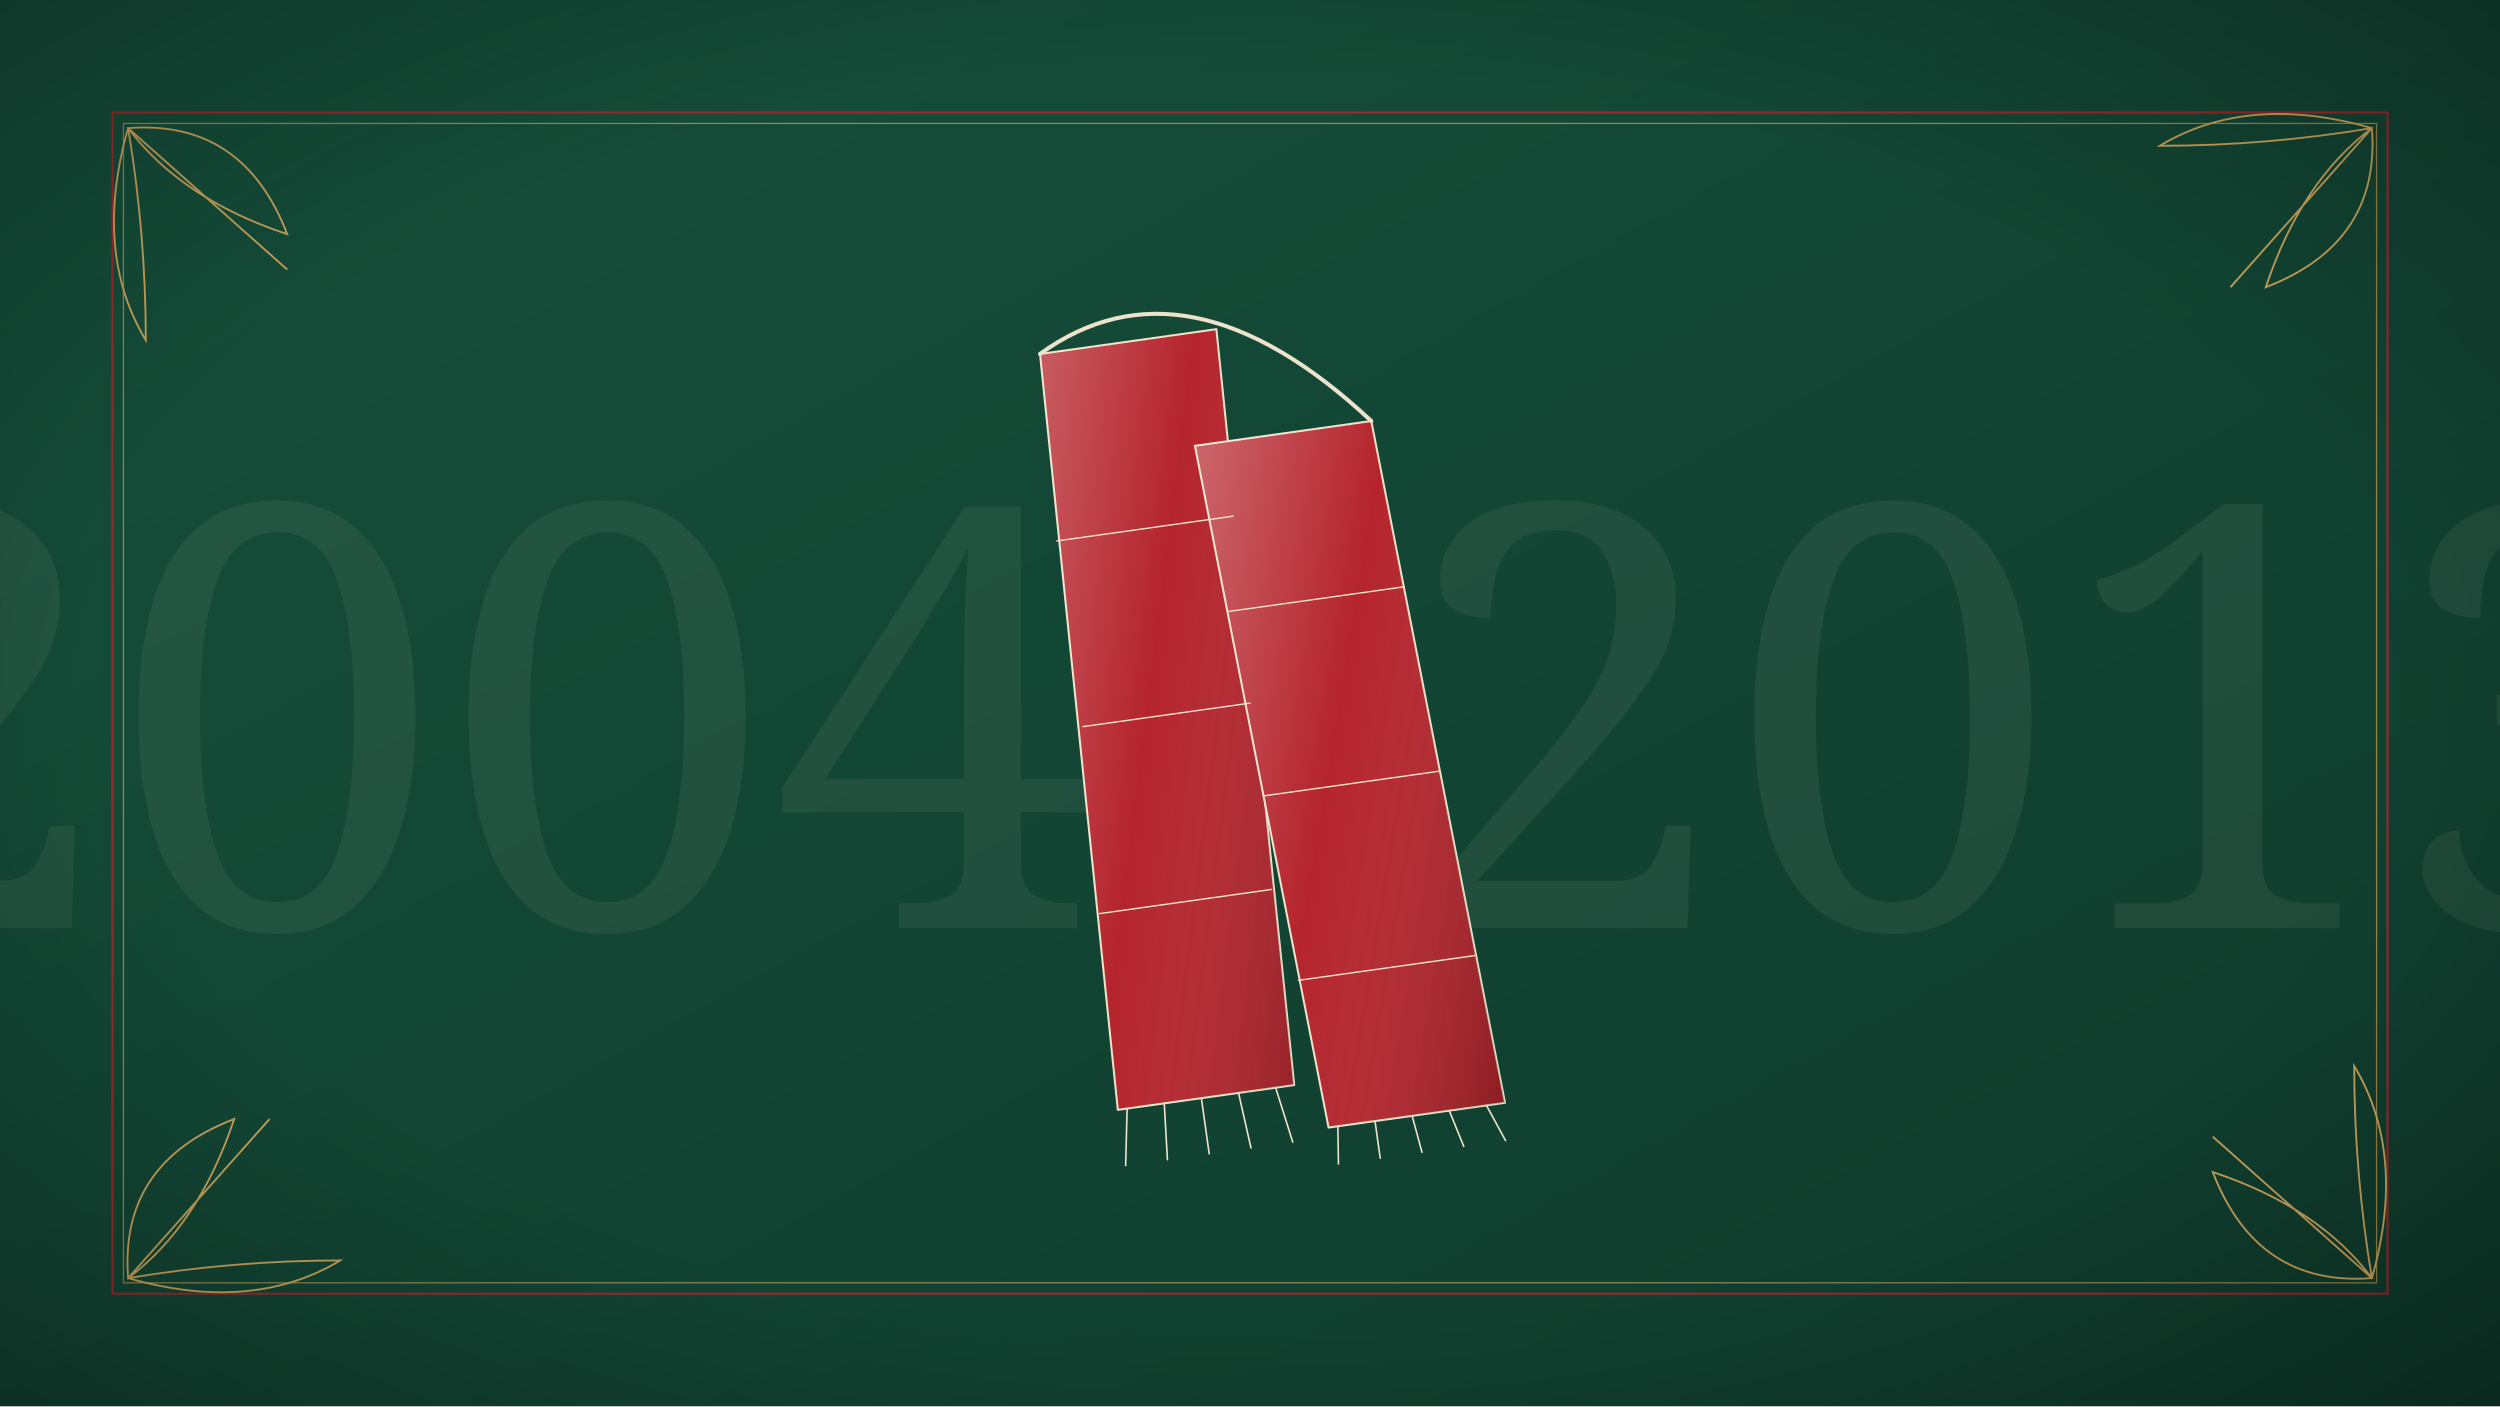
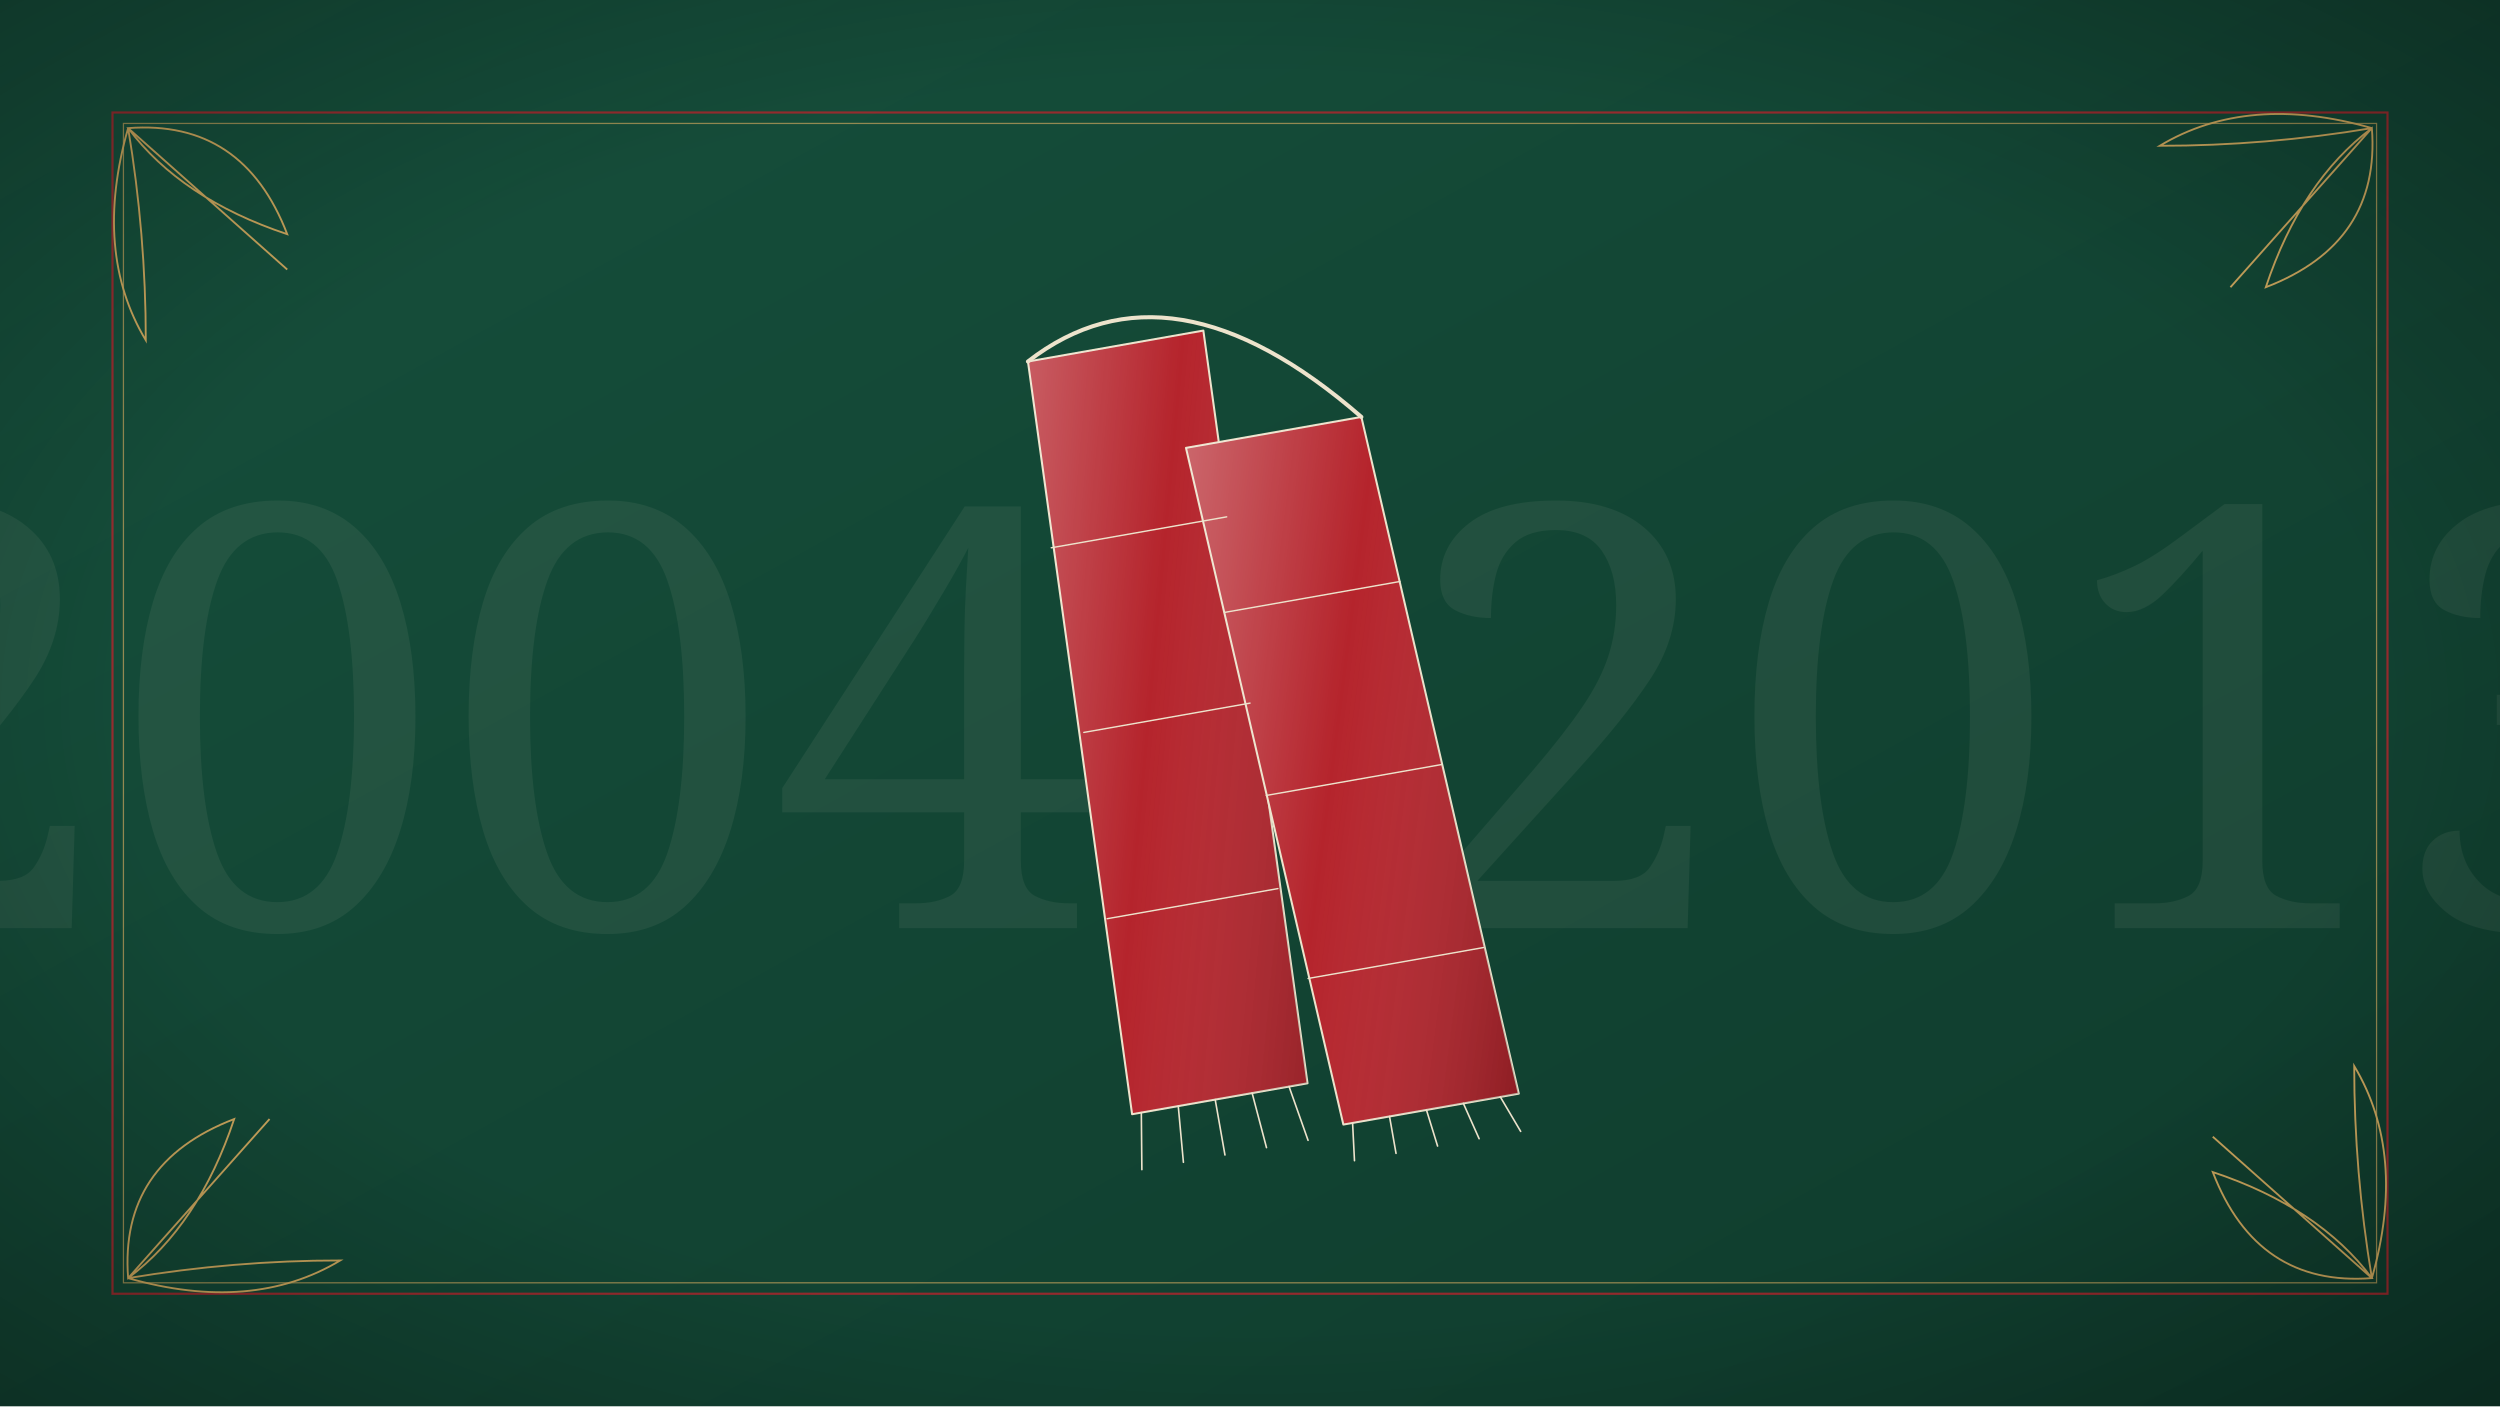
<svg xmlns="http://www.w3.org/2000/svg" viewBox="0 0 1600 900" width="1600" height="900">
  <defs>
    <radialGradient id="bg" cx="50%" cy="42%" r="80%">
      <stop offset="0" stop-color="#16503C" />
      <stop offset="1" stop-color="#0F3B2C" />
    </radialGradient>
    <linearGradient id="bgd" x1="0" y1="0" x2="1" y2="1">
      <stop offset="0" stop-color="#16503C" />
      <stop offset="1" stop-color="#0F3B2C" />
    </linearGradient>
    <linearGradient id="sheen" x1="0" y1="0" x2="1" y2="1">
      <stop offset="0" stop-color="#fff" stop-opacity=".30" />
      <stop offset=".45" stop-color="#fff" stop-opacity="0" />
      <stop offset="1" stop-color="#000" stop-opacity=".22" />
    </linearGradient>
    <linearGradient id="multi" x1="0" y1="0" x2="1" y2="1">
      <stop offset="0" stop-color="#B3122E" />
      <stop offset=".35" stop-color="#C9A227" />
      <stop offset=".7" stop-color="#2F5D46" />
      <stop offset="1" stop-color="#3557A0" />
    </linearGradient>
    <radialGradient id="vig" cx="50%" cy="50%" r="75%">
      <stop offset=".6" stop-color="#000" stop-opacity="0" />
      <stop offset="1" stop-color="#000" stop-opacity=".35" />
    </radialGradient>
  </defs>
  <rect width="1600" height="900" fill="url(#bgd)" />
  <text x="800" y="594" text-anchor="middle" font-family="Georgia, serif" font-size="378" fill="#EDE3CC" opacity="0.07">2004–2013</text>
  <rect x="72" y="72" width="1456" height="756" fill="none" stroke="#B5242C" stroke-width="1.4" opacity="0.8" />
  <rect x="79" y="79" width="1442" height="742" fill="none" stroke="#C9A45C" stroke-width="0.8" opacity="0.7" />
  <path transform="translate(82 82) rotate(45) scale(4)" d="M0 0 Q12 -14 30 -6 Q14 2 0 0 Z M0 0 Q14 10 26 22 Q10 18 0 0 Z M0 0 L34 -2" fill="none" stroke="#C9A45C" stroke-width="1.2" vector-effect="non-scaling-stroke" />
  <path transform="translate(1518 82) rotate(135) scale(4)" d="M0 0 Q12 -14 30 -6 Q14 2 0 0 Z M0 0 Q14 10 26 22 Q10 18 0 0 Z M0 0 L34 -2" fill="none" stroke="#C9A45C" stroke-width="1.2" vector-effect="non-scaling-stroke" />
  <path transform="translate(82 818) rotate(-45) scale(4)" d="M0 0 Q12 -14 30 -6 Q14 2 0 0 Z M0 0 Q14 10 26 22 Q10 18 0 0 Z M0 0 L34 -2" fill="none" stroke="#C9A45C" stroke-width="1.2" vector-effect="non-scaling-stroke" />
  <path transform="translate(1518 818) rotate(-135) scale(4)" d="M0 0 Q12 -14 30 -6 Q14 2 0 0 Z M0 0 Q14 10 26 22 Q10 18 0 0 Z M0 0 L34 -2" fill="none" stroke="#C9A45C" stroke-width="1.2" vector-effect="non-scaling-stroke" />
-   <g transform="translate(800 450) rotate(-8) scale(3) translate(-100 -100)">
+   <g transform="translate(800 450) rotate(-10) scale(3) translate(-100 -100)">
    <path d="M66 20 L104 20 L98 182 L60 182 Z" fill="#B5242C" stroke="#EDE3CC" stroke-width="1.3" stroke-linejoin="round" stroke-linecap="round" vector-effect="non-scaling-stroke" />
    <path d="M66 20 L104 20 L98 182 L60 182 Z" fill="url(#sheen)" stroke="none" />
    <path d="M96 44 L134 44 L142 192 L104 192 Z" fill="#B5242C" stroke="#EDE3CC" stroke-width="1.3" stroke-linejoin="round" stroke-linecap="round" vector-effect="non-scaling-stroke" />
    <path d="M96 44 L134 44 L142 192 L104 192 Z" fill="url(#sheen)" stroke="none" />
    <path d="M66 20 Q100 2 134 44" fill="none" stroke="#EDE3CC" stroke-width="2.6" stroke-linejoin="round" stroke-linecap="round" vector-effect="non-scaling-stroke" />
    <path d="M64 60 L102 60 M64 100 L100 100 M62 140 L99 140 M98 80 L136 80 M100 120 L138 120 M102 160 L140 160" fill="none" stroke="#EDE3CC" stroke-width="0.91" stroke-linejoin="round" stroke-linecap="round" vector-effect="non-scaling-stroke" />
    <path d="M62 182 L60 194 M70 182 L69 194 M78 182 L78 194 M86 182 L87 194 M94 182 L96 194 M106 192 L105 200 M114 192 L114 200 M122 192 L123 200 M130 192 L132 200 M138 192 L141 200" fill="none" stroke="#EDE3CC" stroke-width="1.04" stroke-linejoin="round" stroke-linecap="round" vector-effect="non-scaling-stroke" />
  </g>
  <rect width="1600" height="900" fill="url(#vig)" />
</svg>
